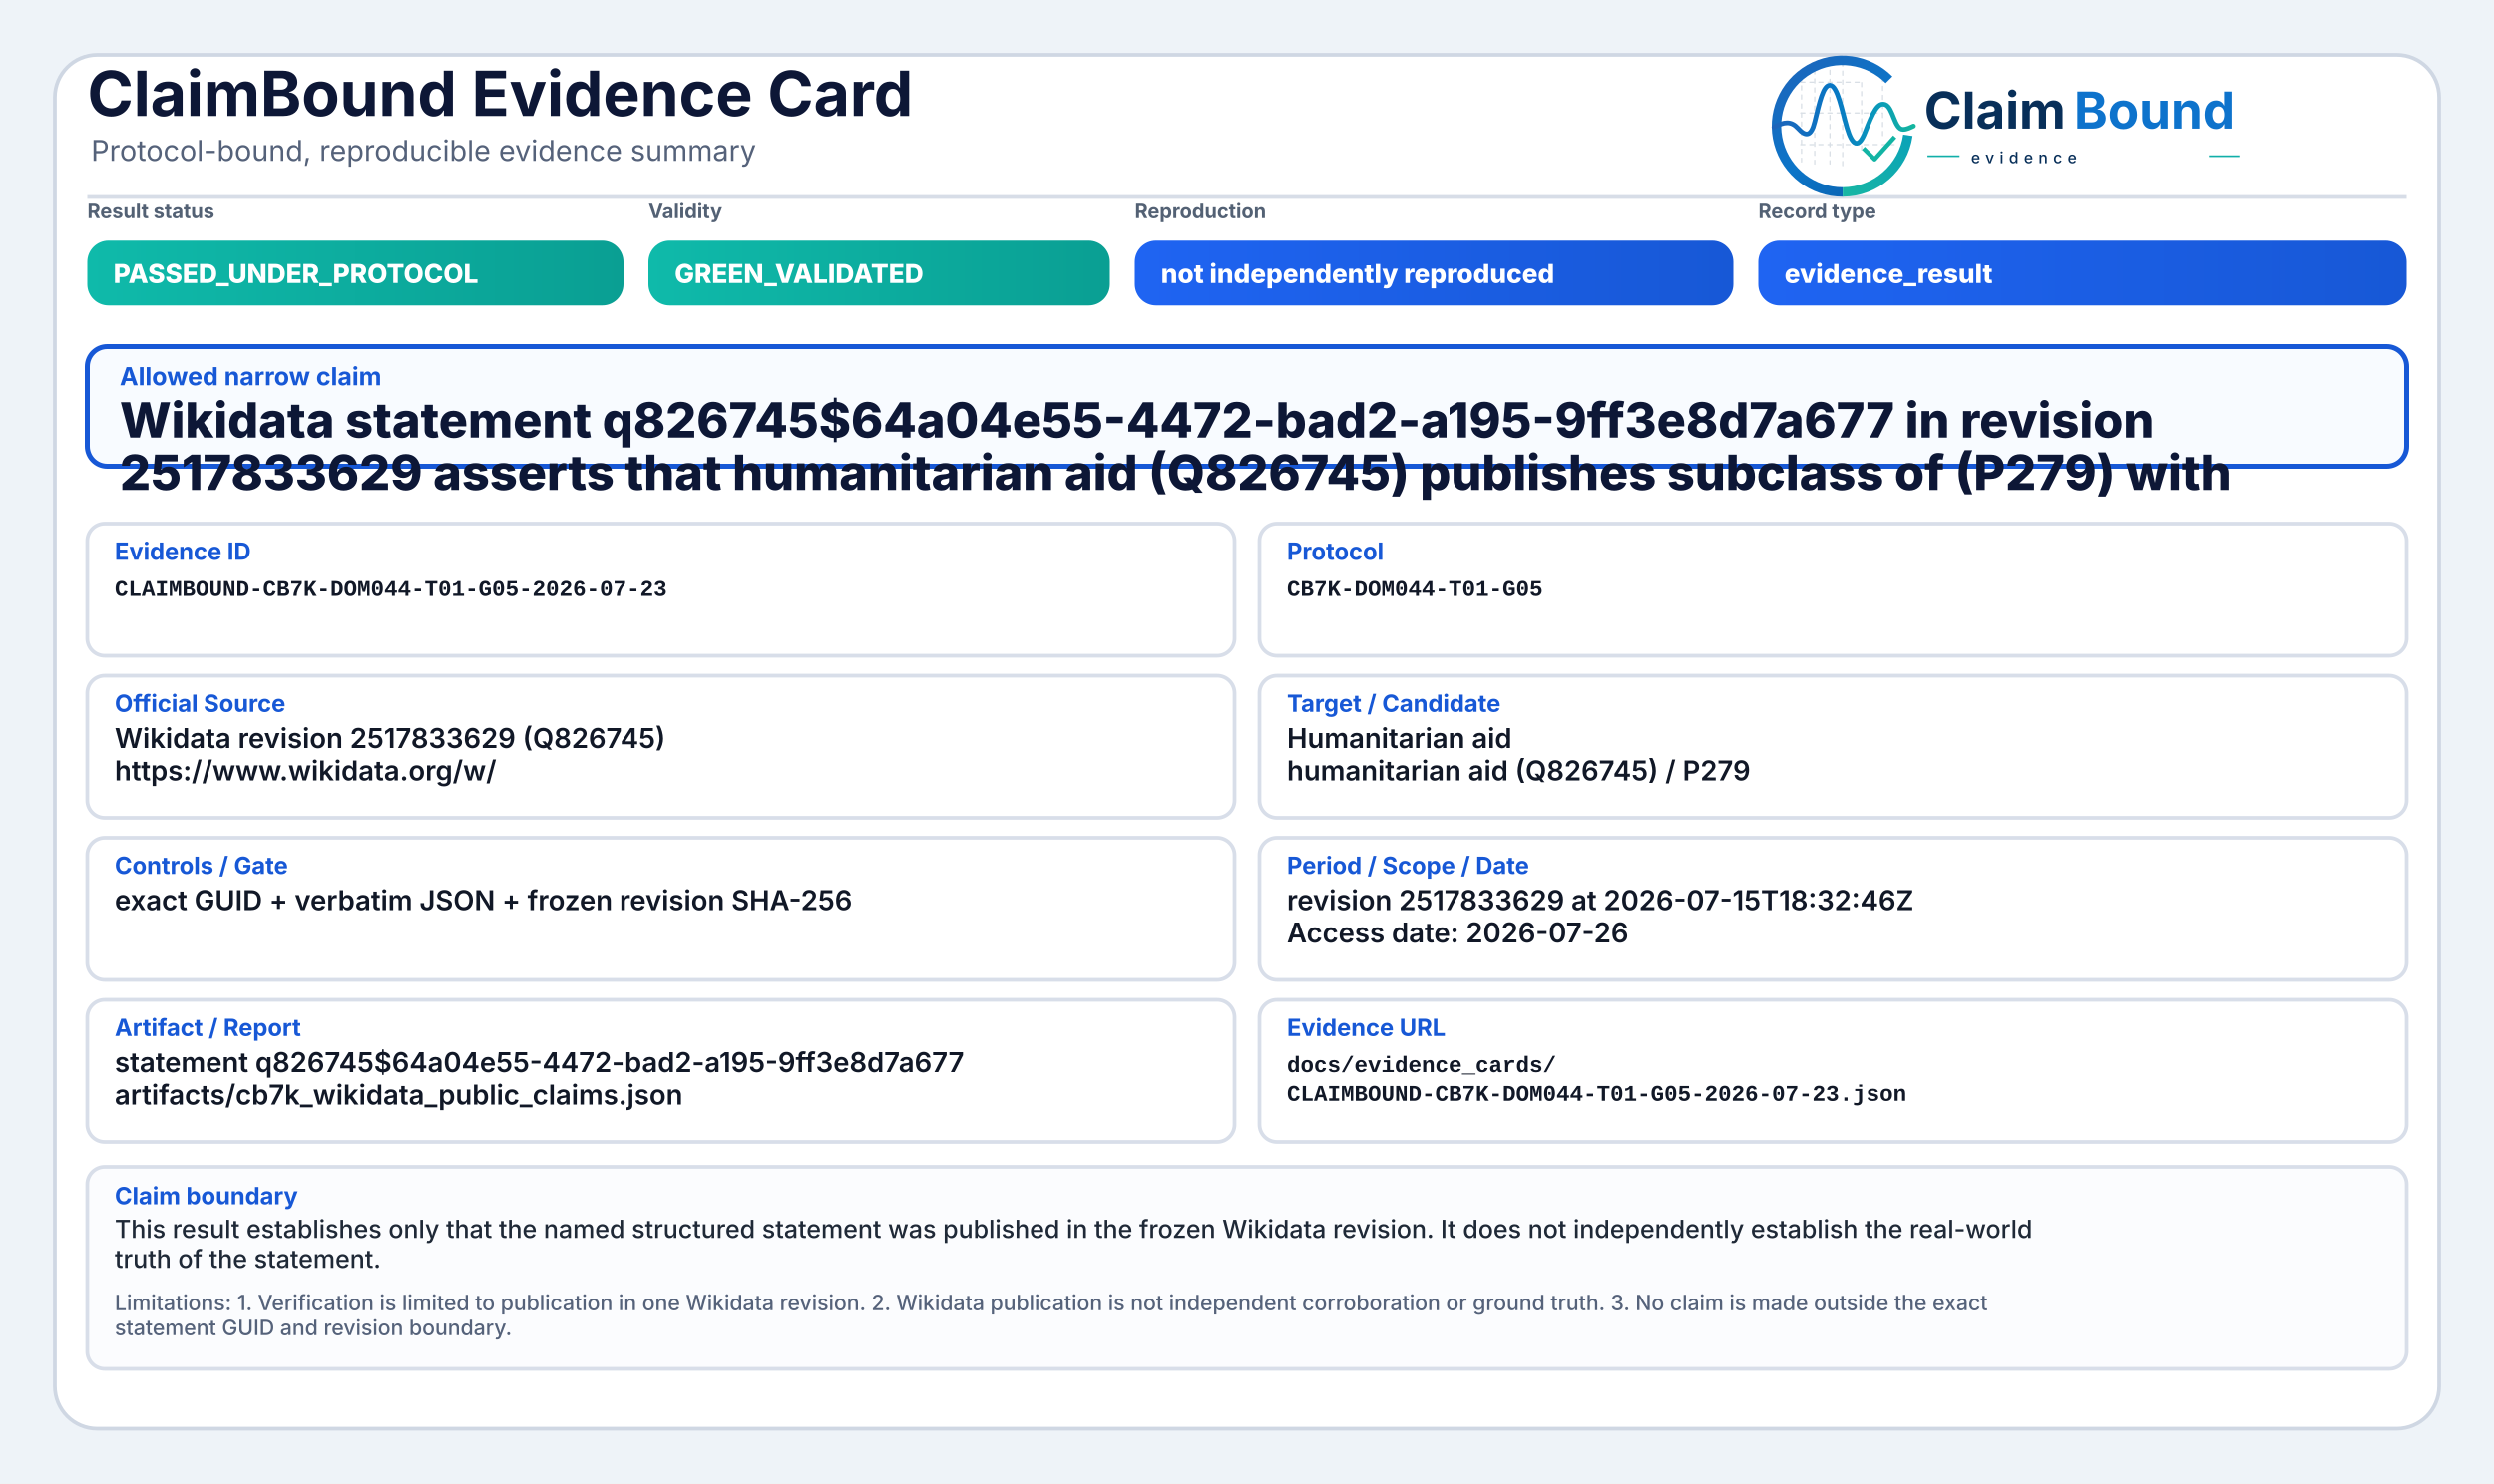
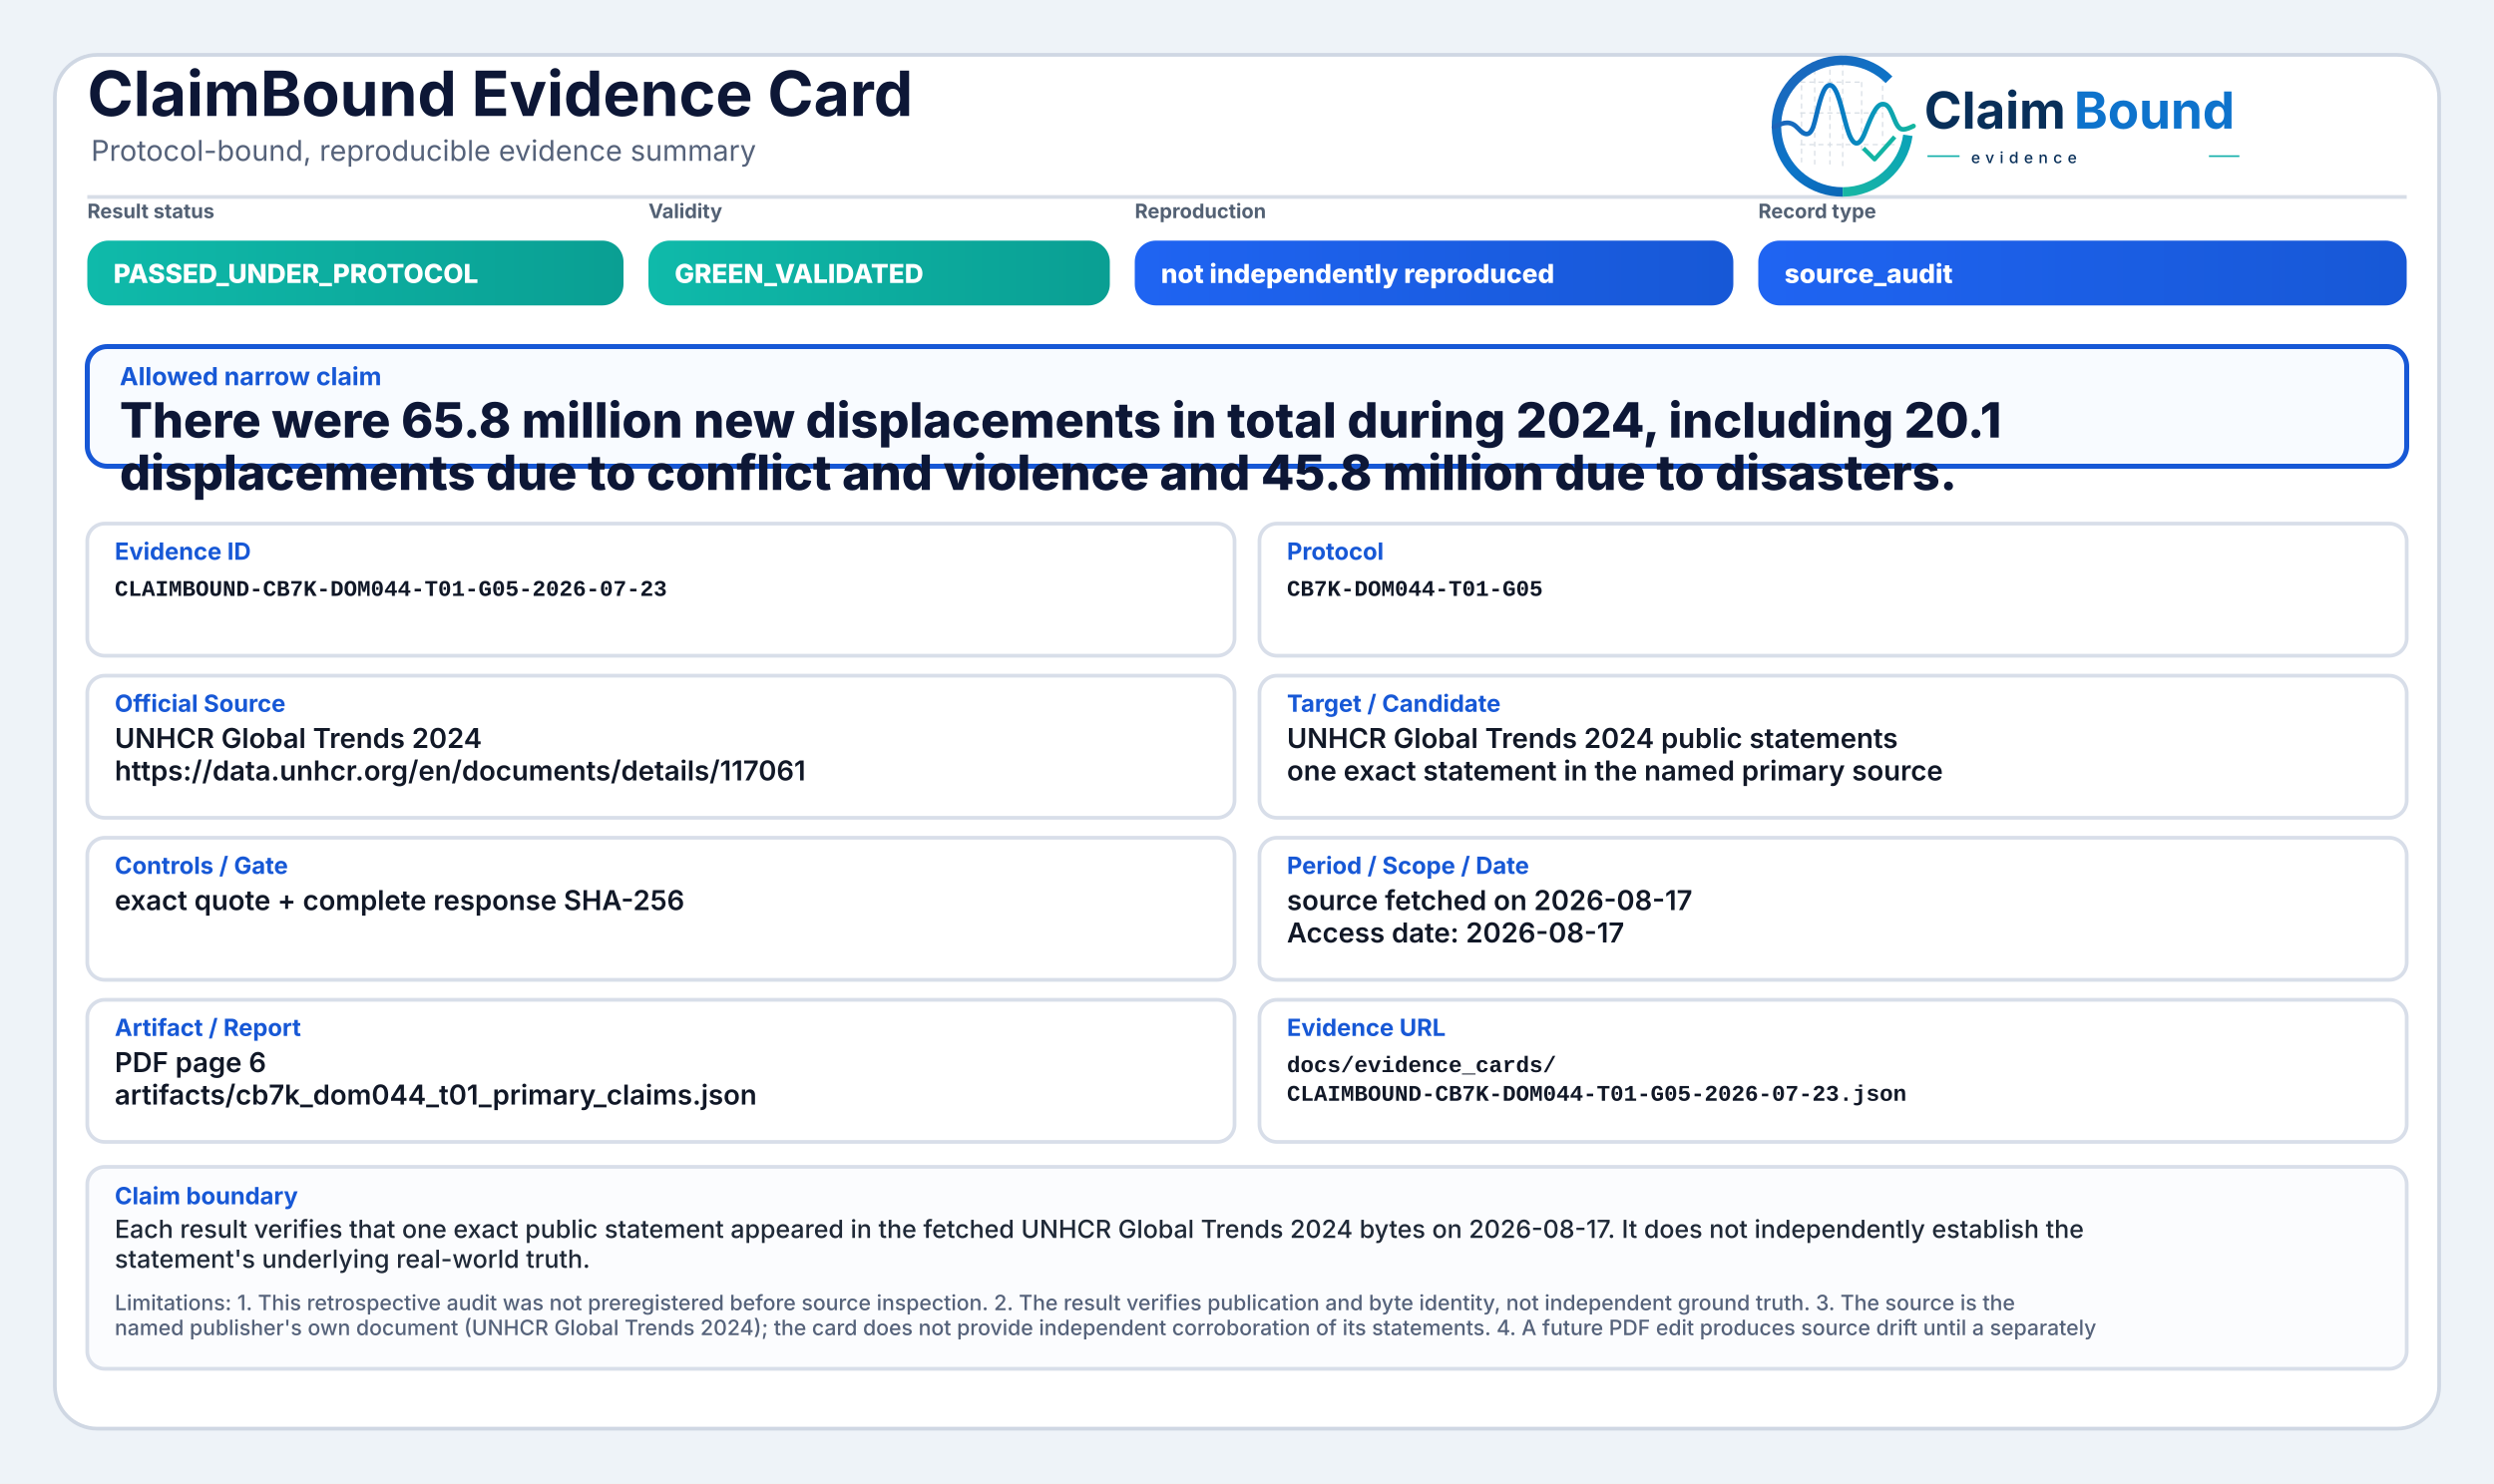
<svg xmlns="http://www.w3.org/2000/svg" width="2000" height="1190" viewBox="0 0 2000 1190" role="img" aria-label="ClaimBound Evidence Card">
  <defs>
    <linearGradient id="greenGrad" x1="0" y1="0" x2="1" y2="0">
      <stop offset="0%" stop-color="#0fbaaa" />
      <stop offset="100%" stop-color="#0a9f93" />
    </linearGradient>
    <linearGradient id="yellowGrad" x1="0" y1="0" x2="1" y2="0">
      <stop offset="0%" stop-color="#fbbf24" />
      <stop offset="100%" stop-color="#d97706" />
    </linearGradient>
    <linearGradient id="amberGrad" x1="0" y1="0" x2="1" y2="0">
      <stop offset="0%" stop-color="#f97316" />
      <stop offset="100%" stop-color="#c2410c" />
    </linearGradient>
    <linearGradient id="redGrad" x1="0" y1="0" x2="1" y2="0">
      <stop offset="0%" stop-color="#ef4444" />
      <stop offset="100%" stop-color="#b91c1c" />
    </linearGradient>
    <linearGradient id="grayGrad" x1="0" y1="0" x2="1" y2="0">
      <stop offset="0%" stop-color="#64748b" />
      <stop offset="100%" stop-color="#475569" />
    </linearGradient>
    <linearGradient id="blueGrad" x1="0" y1="0" x2="1" y2="0">
      <stop offset="0%" stop-color="#1f64f2" />
      <stop offset="100%" stop-color="#1758d6" />
    </linearGradient>
    <linearGradient id="logoRingBlue" x1="73" y1="453" x2="348" y2="793" gradientUnits="userSpaceOnUse">
      <stop offset="0" stop-color="#1E64BA" />
      <stop offset="0.55" stop-color="#0C75C8" />
      <stop offset="1" stop-color="#0A5FAB" />
    </linearGradient>
    <linearGradient id="logoRingTeal" x1="221" y1="792" x2="403" y2="594" gradientUnits="userSpaceOnUse">
      <stop offset="0" stop-color="#18B7A3" />
      <stop offset="1" stop-color="#089EBC" />
    </linearGradient>
    <linearGradient id="logoSignalGradient" x1="61" y1="628" x2="404" y2="628" gradientUnits="userSpaceOnUse">
      <stop offset="0" stop-color="#1E64BA" />
      <stop offset="0.43" stop-color="#0877C4" />
      <stop offset="0.72" stop-color="#0A97BB" />
      <stop offset="1" stop-color="#14B69E" />
    </linearGradient>
  </defs>
  <rect x="0" y="0" width="2000" height="1190" fill="#eef3f8" />
  <rect x="44" y="44" width="1912" height="1102" rx="34" fill="#ffffff" stroke="#cfd7e3" stroke-width="3" />
  <path d="M70 158 H1930" stroke="#d7dde7" stroke-width="3" />
  <text x="70" y="93" font-family="Inter, Segoe UI, Arial, sans-serif" font-size="50" font-weight="750" fill="#0d1736">ClaimBound Evidence Card</text>
  <text x="73" y="129" font-family="Inter, Segoe UI, Arial, sans-serif" font-size="23" font-weight="400" fill="#55627a">Protocol-bound, reproducible evidence summary</text>
  <g aria-label="ClaimBound evidence logo" transform="translate(1415,52) scale(0.33) translate(-40,-478)">
    <g stroke-linecap="butt" stroke-linejoin="round">
      <g stroke="#CBD3DC" stroke-width="3.2" stroke-linecap="round" stroke-dasharray="10 12" opacity="0.72">
        <path d="M130 507V714" />
        <path d="M162 490V719" />
        <path d="M199 491V719" />
        <path d="M230 471V726" />
        <path d="M276 521V690" />
        <path d="M327 508V650" />
        <path d="M128 520H277" />
        <path d="M128 595H327" />
        <path d="M128 672H355" />
      </g>
      <path d="M342.6 514.3A160 160 0 1 0 230 787" fill="none" stroke="url(#logoRingBlue)" stroke-width="23" />
      <path d="M230 787A160 160 0 0 0 388.4 649.3" fill="none" stroke="url(#logoRingTeal)" stroke-width="23" />
      <path d="M63 629.5C87 616.4 104.3 613.6 121.2 632.2C140.7 653.8 153.4 651.6 162.1 616.2C173.8 568.5 182.5 527.5 198.9 527.5C217.5 527.5 228.4 590.6 240.3 630.8C253.4 675.4 268.6 682.8 284.6 641.5C303.5 592.9 315.2 567.6 333.7 574.7C352.6 582 355.7 635.1 376.6 634.9C386.2 634.8 394 630.4 402 626.8" fill="none" stroke="url(#logoSignalGradient)" stroke-width="11.5" stroke-linecap="round" />
      <path d="M284 684.5L307.5 707.7L353 657" fill="none" stroke="#12B4A4" stroke-width="10.5" stroke-linecap="square" />
    </g>
    <text x="428" y="633" font-family="Inter, Segoe UI, Arial, sans-serif" font-size="124" font-weight="750" fill="#082F59" text-rendering="geometricPrecision">Claim</text>
    <text x="792" y="633" font-family="Inter, Segoe UI, Arial, sans-serif" font-size="124" font-weight="750" fill="#0E73CC" text-rendering="geometricPrecision">Bound</text>
    <line x1="436" y1="700" x2="514" y2="700" stroke="#11AFA9" stroke-width="4" />
    <text x="542" y="717" font-family="Inter, Segoe UI, Arial, sans-serif" font-size="38" font-weight="500" letter-spacing="13" fill="#082F59">evidence</text>
    <line x1="1120" y1="700" x2="1194" y2="700" stroke="#11AFA9" stroke-width="4" />
  </g>
  <text x="70" y="175" font-family="Inter, Segoe UI, Arial, sans-serif" font-size="16" font-weight="650" fill="#536174">Result status</text>
  <rect x="70" y="193" width="430" height="52" rx="17" fill="url(#greenGrad)" />
  <text x="91" y="227" font-family="Inter, Segoe UI, Arial, sans-serif" font-size="21" font-weight="800" fill="#ffffff">PASSED_UNDER_PROTOCOL</text>
  <text x="520" y="175" font-family="Inter, Segoe UI, Arial, sans-serif" font-size="16" font-weight="650" fill="#536174">Validity</text>
  <rect x="520" y="193" width="370" height="52" rx="17" fill="url(#greenGrad)" />
  <text x="541" y="227" font-family="Inter, Segoe UI, Arial, sans-serif" font-size="21" font-weight="800" fill="#ffffff">GREEN_VALIDATED</text>
  <text x="910" y="175" font-family="Inter, Segoe UI, Arial, sans-serif" font-size="16" font-weight="650" fill="#536174">Reproduction</text>
  <rect x="910" y="193" width="480" height="52" rx="17" fill="url(#blueGrad)" />
  <text x="931" y="227" font-family="Inter, Segoe UI, Arial, sans-serif" font-size="21" font-weight="800" fill="#ffffff">not independently reproduced</text>
  <text x="1410" y="175" font-family="Inter, Segoe UI, Arial, sans-serif" font-size="16" font-weight="650" fill="#536174">Record type</text>
  <rect x="1410" y="193" width="520" height="52" rx="17" fill="url(#blueGrad)" />
-   <text x="1431" y="227" font-family="Inter, Segoe UI, Arial, sans-serif" font-size="21" font-weight="800" fill="#ffffff">evidence_result</text>
+   <text x="1431" y="227" font-family="Inter, Segoe UI, Arial, sans-serif" font-size="21" font-weight="800" fill="#ffffff">source_audit</text>
  <rect x="70" y="278" width="1860" height="96" rx="16" fill="#f8fbff" stroke="#1758d6" stroke-width="4" />
  <text x="96" y="309" font-family="Inter, Segoe UI, Arial, sans-serif" font-size="20" font-weight="750" fill="#1758d6">Allowed narrow claim</text>
-   <text x="96" y="351" font-family="Inter, Segoe UI, Arial, sans-serif" font-size="39" font-weight="800" fill="#0d1736">Wikidata statement q826745$64a04e55-4472-bad2-a195-9ff3e8d7a677 in revision</text>
-   <text x="96" y="393" font-family="Inter, Segoe UI, Arial, sans-serif" font-size="39" font-weight="800" fill="#0d1736">2517833629 asserts that humanitarian aid (Q826745) publishes subclass of (P279) with</text>
+   <text x="96" y="351" font-family="Inter, Segoe UI, Arial, sans-serif" font-size="39" font-weight="800" fill="#0d1736">There were 65.8 million new displacements in total during 2024, including 20.1</text>
+   <text x="96" y="393" font-family="Inter, Segoe UI, Arial, sans-serif" font-size="39" font-weight="800" fill="#0d1736">displacements due to conflict and violence and 45.8 million due to disasters.</text>
  <rect x="70" y="420" width="920" height="106" rx="14" fill="#ffffff" stroke="#d8dee9" stroke-width="3" />
  <text x="92" y="449" font-family="Inter, Segoe UI, Arial, sans-serif" font-size="19" font-weight="750" fill="#1758d6">Evidence ID</text>
  <text x="92" y="478" font-family="SFMono-Regular, Consolas, Liberation Mono, monospace" font-size="18" font-weight="600" fill="#111827">CLAIMBOUND-CB7K-DOM044-T01-G05-2026-07-23</text>
  <rect x="1010" y="420" width="920" height="106" rx="14" fill="#ffffff" stroke="#d8dee9" stroke-width="3" />
  <text x="1032" y="449" font-family="Inter, Segoe UI, Arial, sans-serif" font-size="19" font-weight="750" fill="#1758d6">Protocol</text>
  <text x="1032" y="478" font-family="SFMono-Regular, Consolas, Liberation Mono, monospace" font-size="18" font-weight="600" fill="#111827">CB7K-DOM044-T01-G05</text>
  <rect x="70" y="542" width="920" height="114" rx="14" fill="#ffffff" stroke="#d8dee9" stroke-width="3" />
  <text x="92" y="571" font-family="Inter, Segoe UI, Arial, sans-serif" font-size="19" font-weight="750" fill="#1758d6">Official Source</text>
-   <text x="92" y="600" font-family="Inter, Segoe UI, Arial, sans-serif" font-size="22" font-weight="600" fill="#111827">Wikidata revision 2517833629 (Q826745)</text>
-   <text x="92" y="626" font-family="Inter, Segoe UI, Arial, sans-serif" font-size="22" font-weight="600" fill="#111827">https://www.wikidata.org/w/</text>
+   <text x="92" y="600" font-family="Inter, Segoe UI, Arial, sans-serif" font-size="22" font-weight="600" fill="#111827">UNHCR Global Trends 2024</text>
+   <text x="92" y="626" font-family="Inter, Segoe UI, Arial, sans-serif" font-size="22" font-weight="600" fill="#111827">https://data.unhcr.org/en/documents/details/117061</text>
  <rect x="1010" y="542" width="920" height="114" rx="14" fill="#ffffff" stroke="#d8dee9" stroke-width="3" />
  <text x="1032" y="571" font-family="Inter, Segoe UI, Arial, sans-serif" font-size="19" font-weight="750" fill="#1758d6">Target / Candidate</text>
-   <text x="1032" y="600" font-family="Inter, Segoe UI, Arial, sans-serif" font-size="22" font-weight="600" fill="#111827">Humanitarian aid</text>
-   <text x="1032" y="626" font-family="Inter, Segoe UI, Arial, sans-serif" font-size="22" font-weight="600" fill="#111827">humanitarian aid (Q826745) / P279</text>
+   <text x="1032" y="600" font-family="Inter, Segoe UI, Arial, sans-serif" font-size="22" font-weight="600" fill="#111827">UNHCR Global Trends 2024 public statements</text>
+   <text x="1032" y="626" font-family="Inter, Segoe UI, Arial, sans-serif" font-size="22" font-weight="600" fill="#111827">one exact statement in the named primary source</text>
  <rect x="70" y="672" width="920" height="114" rx="14" fill="#ffffff" stroke="#d8dee9" stroke-width="3" />
  <text x="92" y="701" font-family="Inter, Segoe UI, Arial, sans-serif" font-size="19" font-weight="750" fill="#1758d6">Controls / Gate</text>
-   <text x="92" y="730" font-family="Inter, Segoe UI, Arial, sans-serif" font-size="22" font-weight="600" fill="#111827">exact GUID + verbatim JSON + frozen revision SHA-256</text>
+   <text x="92" y="730" font-family="Inter, Segoe UI, Arial, sans-serif" font-size="22" font-weight="600" fill="#111827">exact quote + complete response SHA-256</text>
  <rect x="1010" y="672" width="920" height="114" rx="14" fill="#ffffff" stroke="#d8dee9" stroke-width="3" />
  <text x="1032" y="701" font-family="Inter, Segoe UI, Arial, sans-serif" font-size="19" font-weight="750" fill="#1758d6">Period / Scope / Date</text>
-   <text x="1032" y="730" font-family="Inter, Segoe UI, Arial, sans-serif" font-size="22" font-weight="600" fill="#111827">revision 2517833629 at 2026-07-15T18:32:46Z</text>
-   <text x="1032" y="756" font-family="Inter, Segoe UI, Arial, sans-serif" font-size="22" font-weight="600" fill="#111827">Access date: 2026-07-26</text>
+   <text x="1032" y="730" font-family="Inter, Segoe UI, Arial, sans-serif" font-size="22" font-weight="600" fill="#111827">source fetched on 2026-08-17</text>
+   <text x="1032" y="756" font-family="Inter, Segoe UI, Arial, sans-serif" font-size="22" font-weight="600" fill="#111827">Access date: 2026-08-17</text>
  <rect x="70" y="802" width="920" height="114" rx="14" fill="#ffffff" stroke="#d8dee9" stroke-width="3" />
  <text x="92" y="831" font-family="Inter, Segoe UI, Arial, sans-serif" font-size="19" font-weight="750" fill="#1758d6">Artifact / Report</text>
-   <text x="92" y="860" font-family="Inter, Segoe UI, Arial, sans-serif" font-size="22" font-weight="600" fill="#111827">statement q826745$64a04e55-4472-bad2-a195-9ff3e8d7a677</text>
-   <text x="92" y="886" font-family="Inter, Segoe UI, Arial, sans-serif" font-size="22" font-weight="600" fill="#111827">artifacts/cb7k_wikidata_public_claims.json</text>
+   <text x="92" y="860" font-family="Inter, Segoe UI, Arial, sans-serif" font-size="22" font-weight="600" fill="#111827">PDF page 6</text>
+   <text x="92" y="886" font-family="Inter, Segoe UI, Arial, sans-serif" font-size="22" font-weight="600" fill="#111827">artifacts/cb7k_dom044_t01_primary_claims.json</text>
  <rect x="1010" y="802" width="920" height="114" rx="14" fill="#ffffff" stroke="#d8dee9" stroke-width="3" />
  <text x="1032" y="831" font-family="Inter, Segoe UI, Arial, sans-serif" font-size="19" font-weight="750" fill="#1758d6">Evidence URL</text>
  <text x="1032" y="860" font-family="SFMono-Regular, Consolas, Liberation Mono, monospace" font-size="18" font-weight="600" fill="#111827">docs/evidence_cards/</text>
  <text x="1032" y="883" font-family="SFMono-Regular, Consolas, Liberation Mono, monospace" font-size="18" font-weight="600" fill="#111827">CLAIMBOUND-CB7K-DOM044-T01-G05-2026-07-23.json</text>
  <rect x="70" y="936" width="1860" height="162" rx="14" fill="#fbfcfe" stroke="#d8dee9" stroke-width="3" />
  <text x="92" y="966" font-family="Inter, Segoe UI, Arial, sans-serif" font-size="19" font-weight="750" fill="#1758d6">Claim boundary</text>
-   <text x="92" y="993" font-family="Inter, Segoe UI, Arial, sans-serif" font-size="20" font-weight="500" fill="#1f2937">This result establishes only that the named structured statement was published in the frozen Wikidata revision. It does not independently establish the real-world</text>
-   <text x="92" y="1017" font-family="Inter, Segoe UI, Arial, sans-serif" font-size="20" font-weight="500" fill="#1f2937">truth of the statement.</text>
-   <text x="92" y="1051" font-family="Inter, Segoe UI, Arial, sans-serif" font-size="17" font-weight="500" fill="#55627a">Limitations: 1. Verification is limited to publication in one Wikidata revision. 2. Wikidata publication is not independent corroboration or ground truth. 3. No claim is made outside the exact</text>
-   <text x="92" y="1071" font-family="Inter, Segoe UI, Arial, sans-serif" font-size="17" font-weight="500" fill="#55627a">statement GUID and revision boundary.</text>
+   <text x="92" y="993" font-family="Inter, Segoe UI, Arial, sans-serif" font-size="20" font-weight="500" fill="#1f2937">Each result verifies that one exact public statement appeared in the fetched UNHCR Global Trends 2024 bytes on 2026-08-17. It does not independently establish the</text>
+   <text x="92" y="1017" font-family="Inter, Segoe UI, Arial, sans-serif" font-size="20" font-weight="500" fill="#1f2937">statement's underlying real-world truth.</text>
+   <text x="92" y="1051" font-family="Inter, Segoe UI, Arial, sans-serif" font-size="17" font-weight="500" fill="#55627a">Limitations: 1. This retrospective audit was not preregistered before source inspection. 2. The result verifies publication and byte identity, not independent ground truth. 3. The source is the</text>
+   <text x="92" y="1071" font-family="Inter, Segoe UI, Arial, sans-serif" font-size="17" font-weight="500" fill="#55627a">named publisher's own document (UNHCR Global Trends 2024); the card does not provide independent corroboration of its statements. 4. A future PDF edit produces source drift until a separately</text>
</svg>
